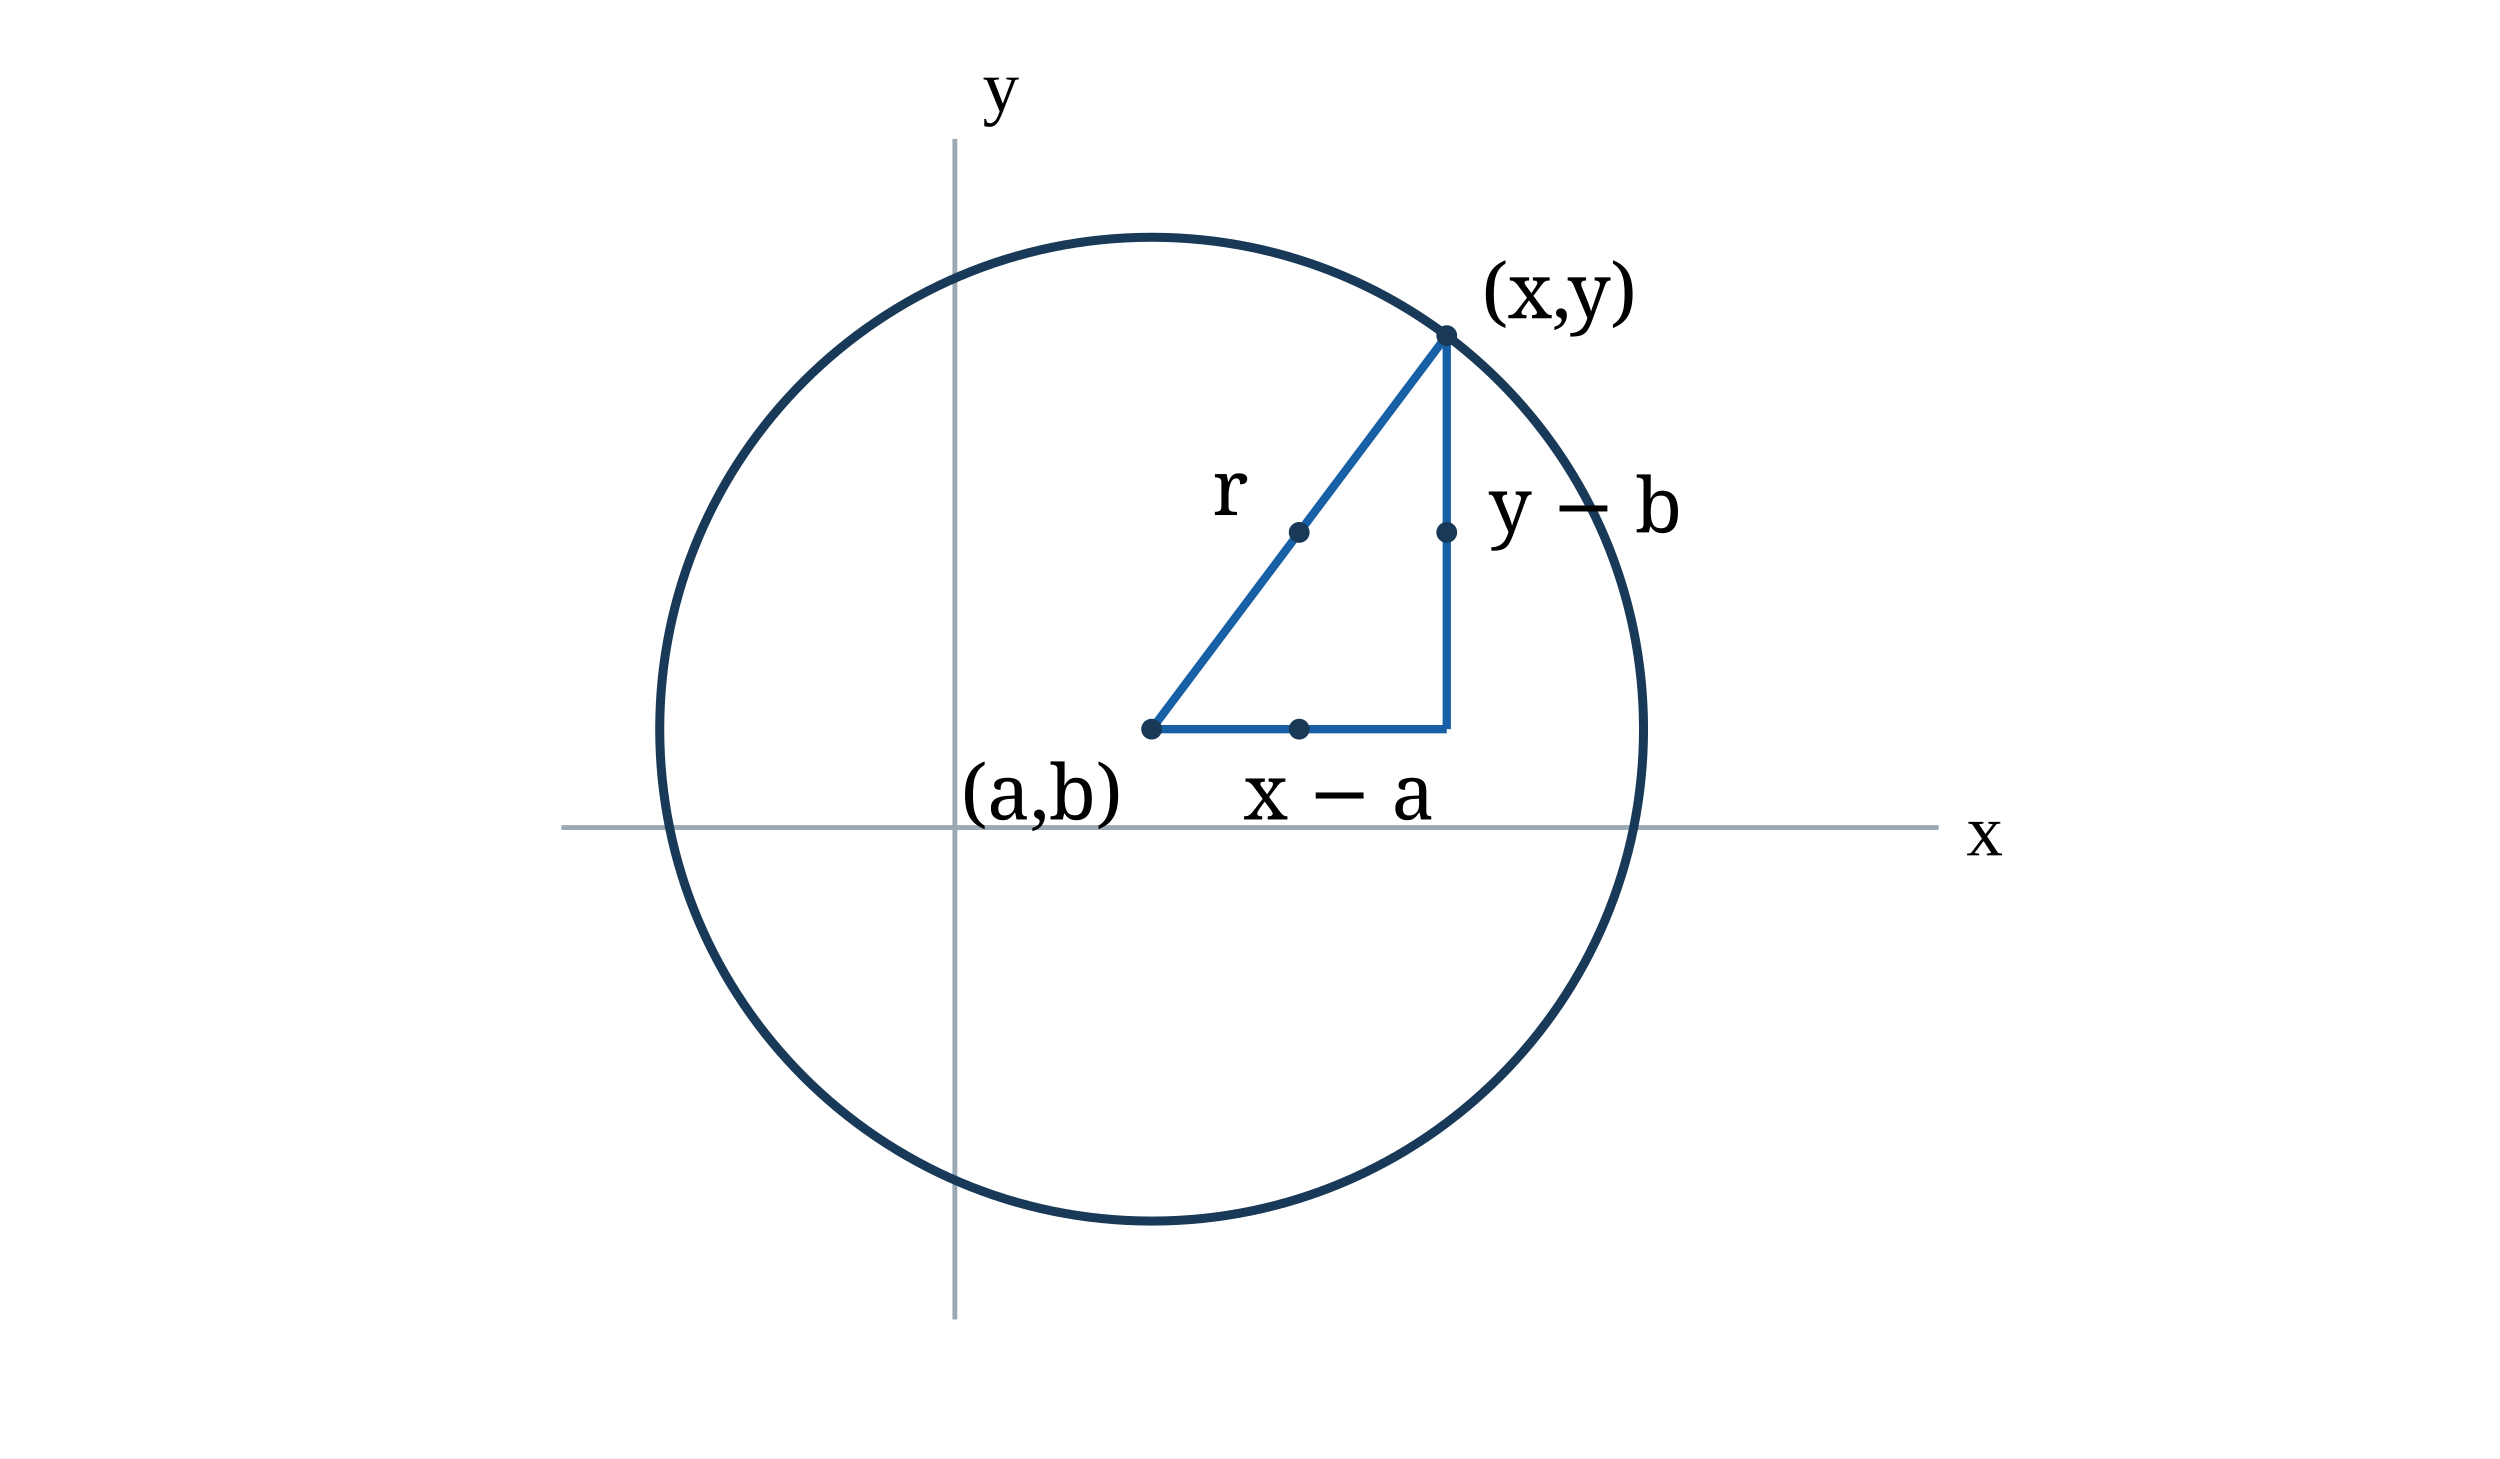
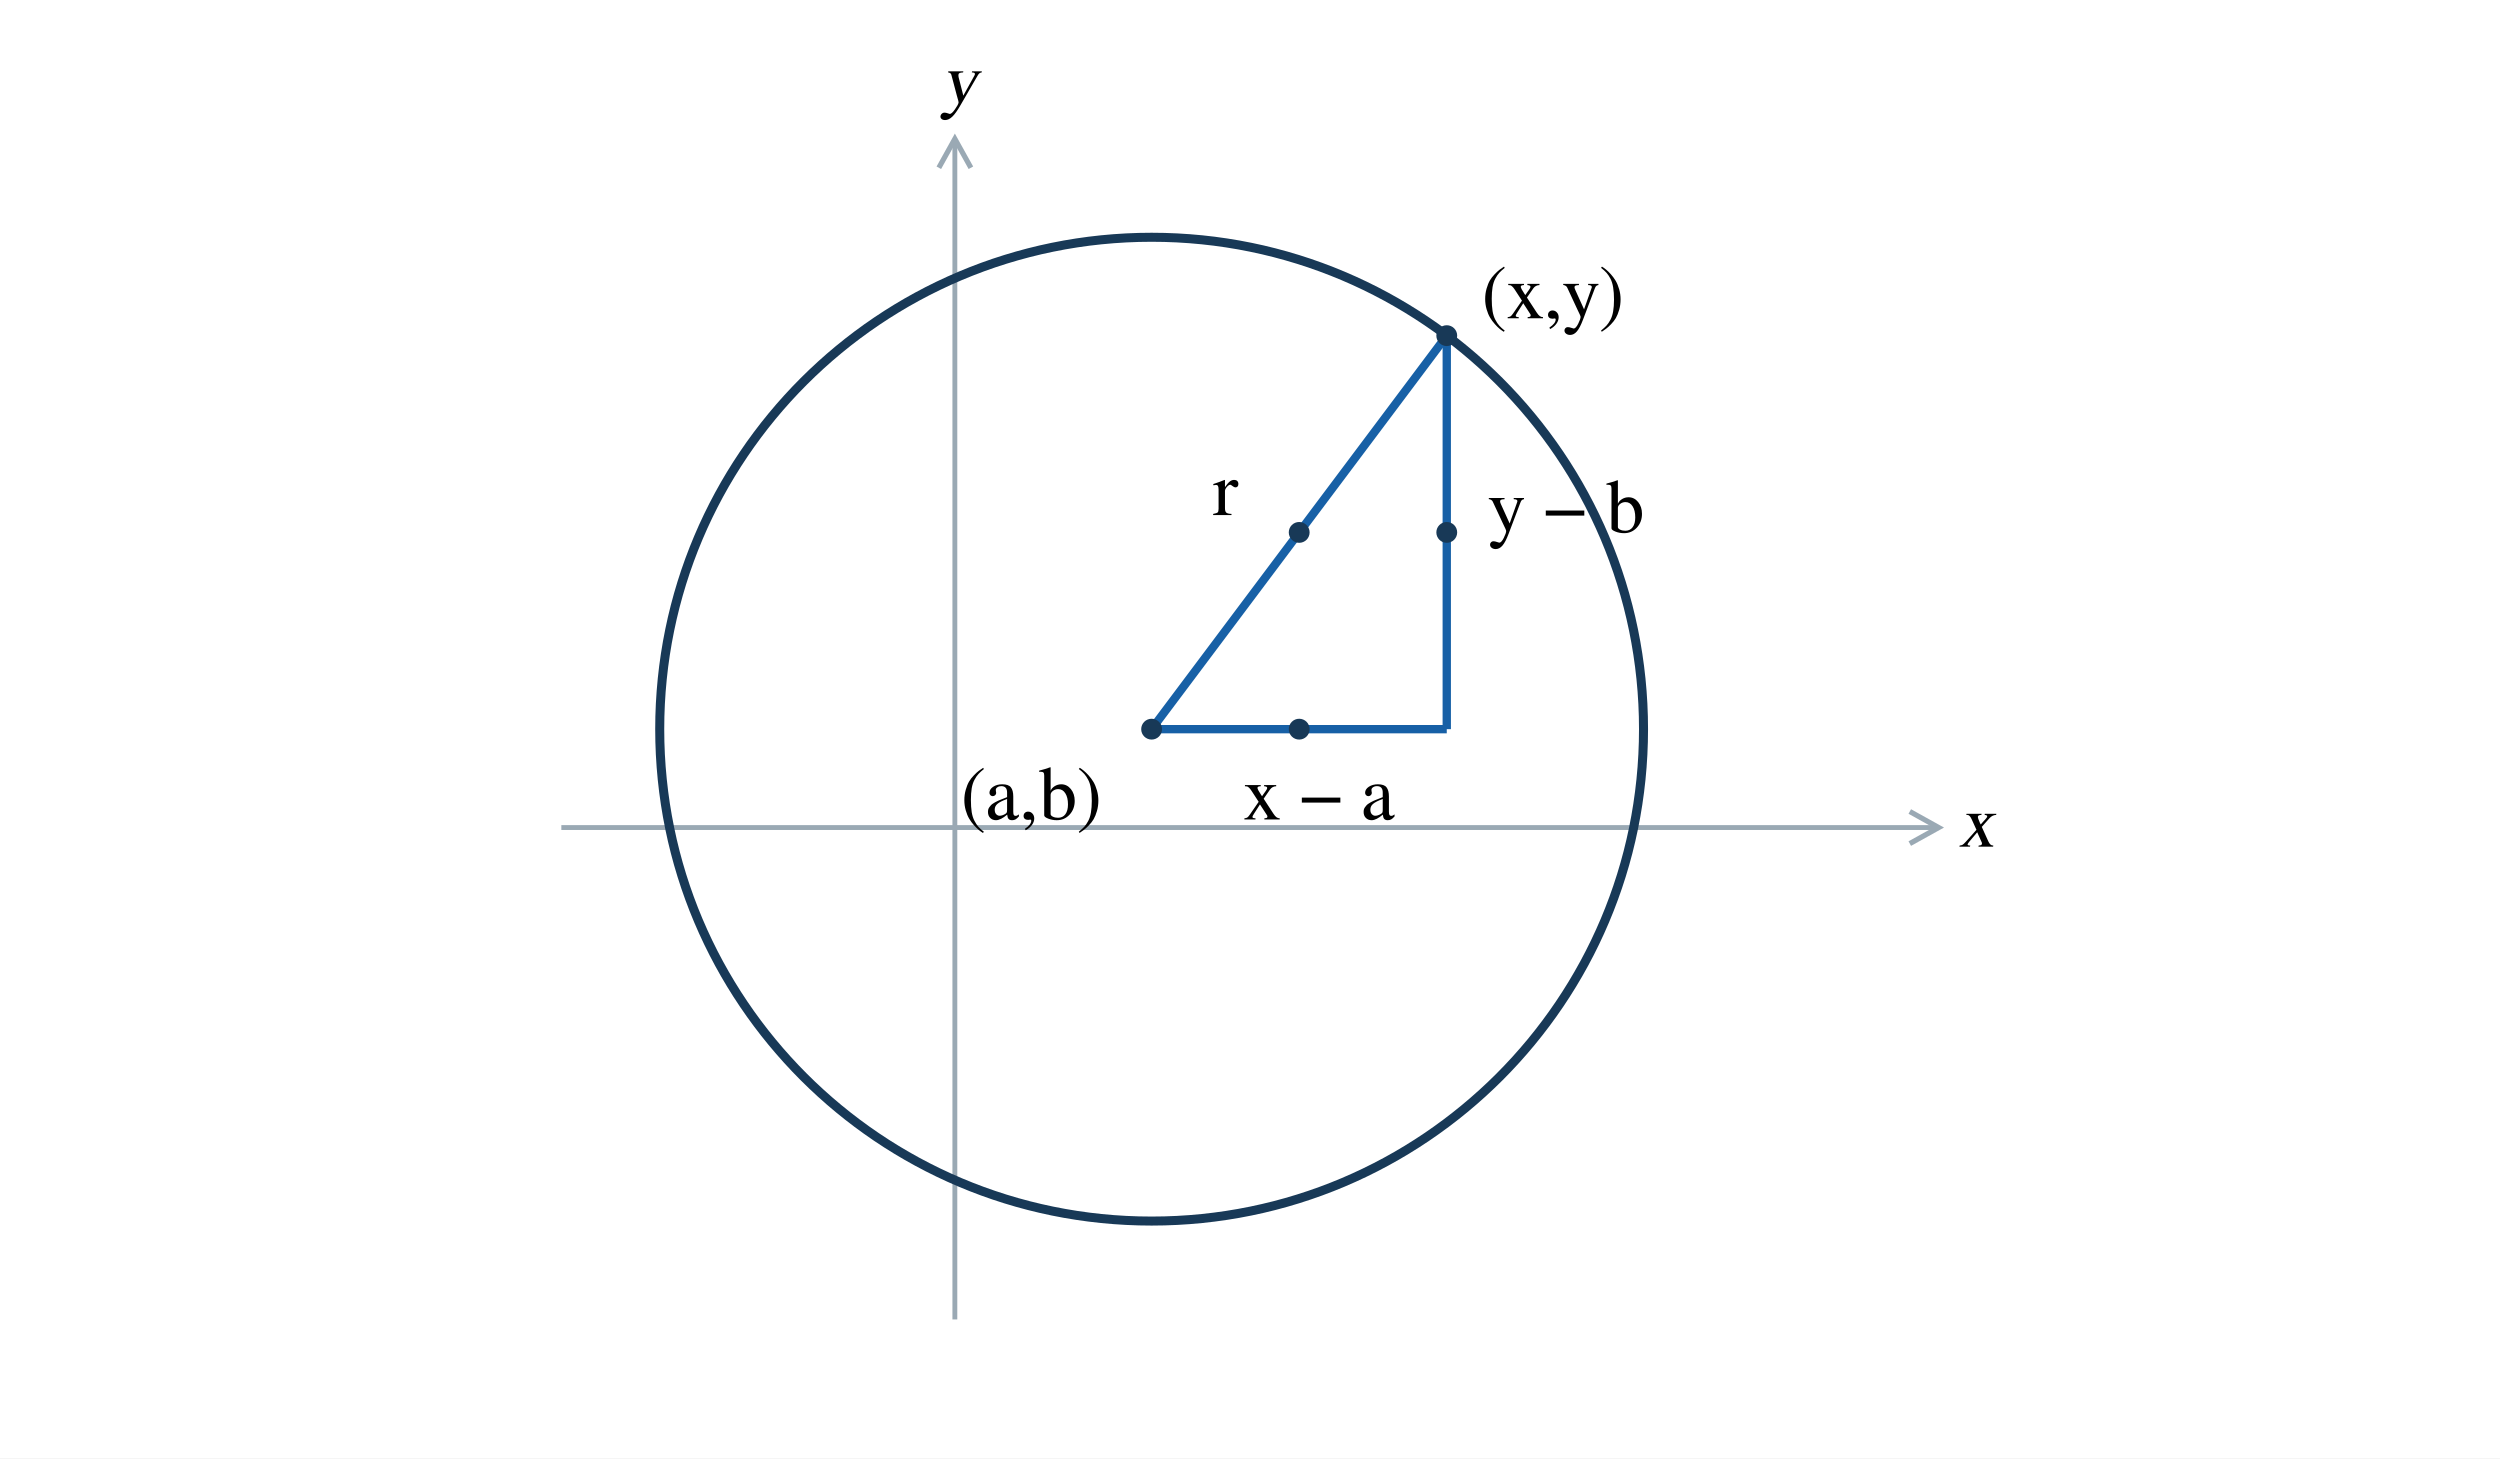
<svg xmlns="http://www.w3.org/2000/svg" width="720" height="420" viewBox="0 0 720 420">
  <rect width="720" height="420" fill="white" />
  <path d="M161.667 238.333 H558.333 M275.0 380.0 V40.0" stroke="#9aa9b4" stroke-width="1.4" />
-   <text x="566.333" y="246.333" font-size="21">x</text>
-   <text x="283.0" y="32.0" font-size="21">y</text>
+   <text x="564.11" y="243.83" font-size="21" font-family="STIX Two Text, Cambria Math, Georgia, serif" font-style="italic" data-axis-label="x">x</text>
+   <text x="271.11" y="30.00" font-size="21" font-family="STIX Two Text, Cambria Math, Georgia, serif" font-style="italic" data-axis-label="y">y</text>
  <circle cx="331.667" cy="210.0" r="141.667" fill="none" stroke="#183957" stroke-width="2.6" />
  <path d="M331.667 210.0 L416.667 96.667" stroke="#1760a6" stroke-width="2.4" fill="none" />
  <path d="M416.667 96.667 L416.667 210.0" stroke="#1760a6" stroke-width="2.4" fill="none" />
  <path d="M416.667 210.0 L331.667 210.0" stroke="#1760a6" stroke-width="2.4" fill="none" />
  <circle cx="331.667" cy="210.0" r="3" fill="#183957" />
-   <text x="276.667" y="236.0" font-size="22" font-family="serif">(a,b)</text>
+   <text x="276.667" y="236.0" font-size="22" font-family="STIX Two Text, Cambria Math, Georgia, serif">(a,b)</text>
  <circle cx="416.667" cy="96.667" r="3" fill="#183957" />
-   <text x="426.667" y="91.667" font-size="22" font-family="serif">(x,y)</text>
+   <text x="426.667" y="91.667" font-size="22" font-family="STIX Two Text, Cambria Math, Georgia, serif">(x,y)</text>
  <circle cx="374.167" cy="210.0" r="3" fill="#183957" />
-   <text x="358.167" y="236.0" font-size="22" font-family="serif">x − a</text>
+   <text x="358.167" y="236.0" font-size="22" font-family="STIX Two Text, Cambria Math, Georgia, serif">x − a</text>
  <circle cx="416.667" cy="153.333" r="3" fill="#183957" />
-   <text x="428.667" y="153.333" font-size="22" font-family="serif">y − b</text>
+   <text x="428.667" y="153.333" font-size="22" font-family="STIX Two Text, Cambria Math, Georgia, serif">y − b</text>
  <circle cx="374.167" cy="153.333" r="3" fill="#183957" />
-   <text x="349.167" y="148.333" font-size="22" font-family="serif">r</text>
+   <text x="349.167" y="148.333" font-size="22" font-family="STIX Two Text, Cambria Math, Georgia, serif">r</text>
+   <path d="M550.017 233.713L558.333 238.333L550.017 242.953" fill="none" stroke="rgb(154, 169, 180)" stroke-width="1.5" />
+   <path d="M270.38 48.316L275 40L279.62 48.316" fill="none" stroke="rgb(154, 169, 180)" stroke-width="1.5" />
</svg>
